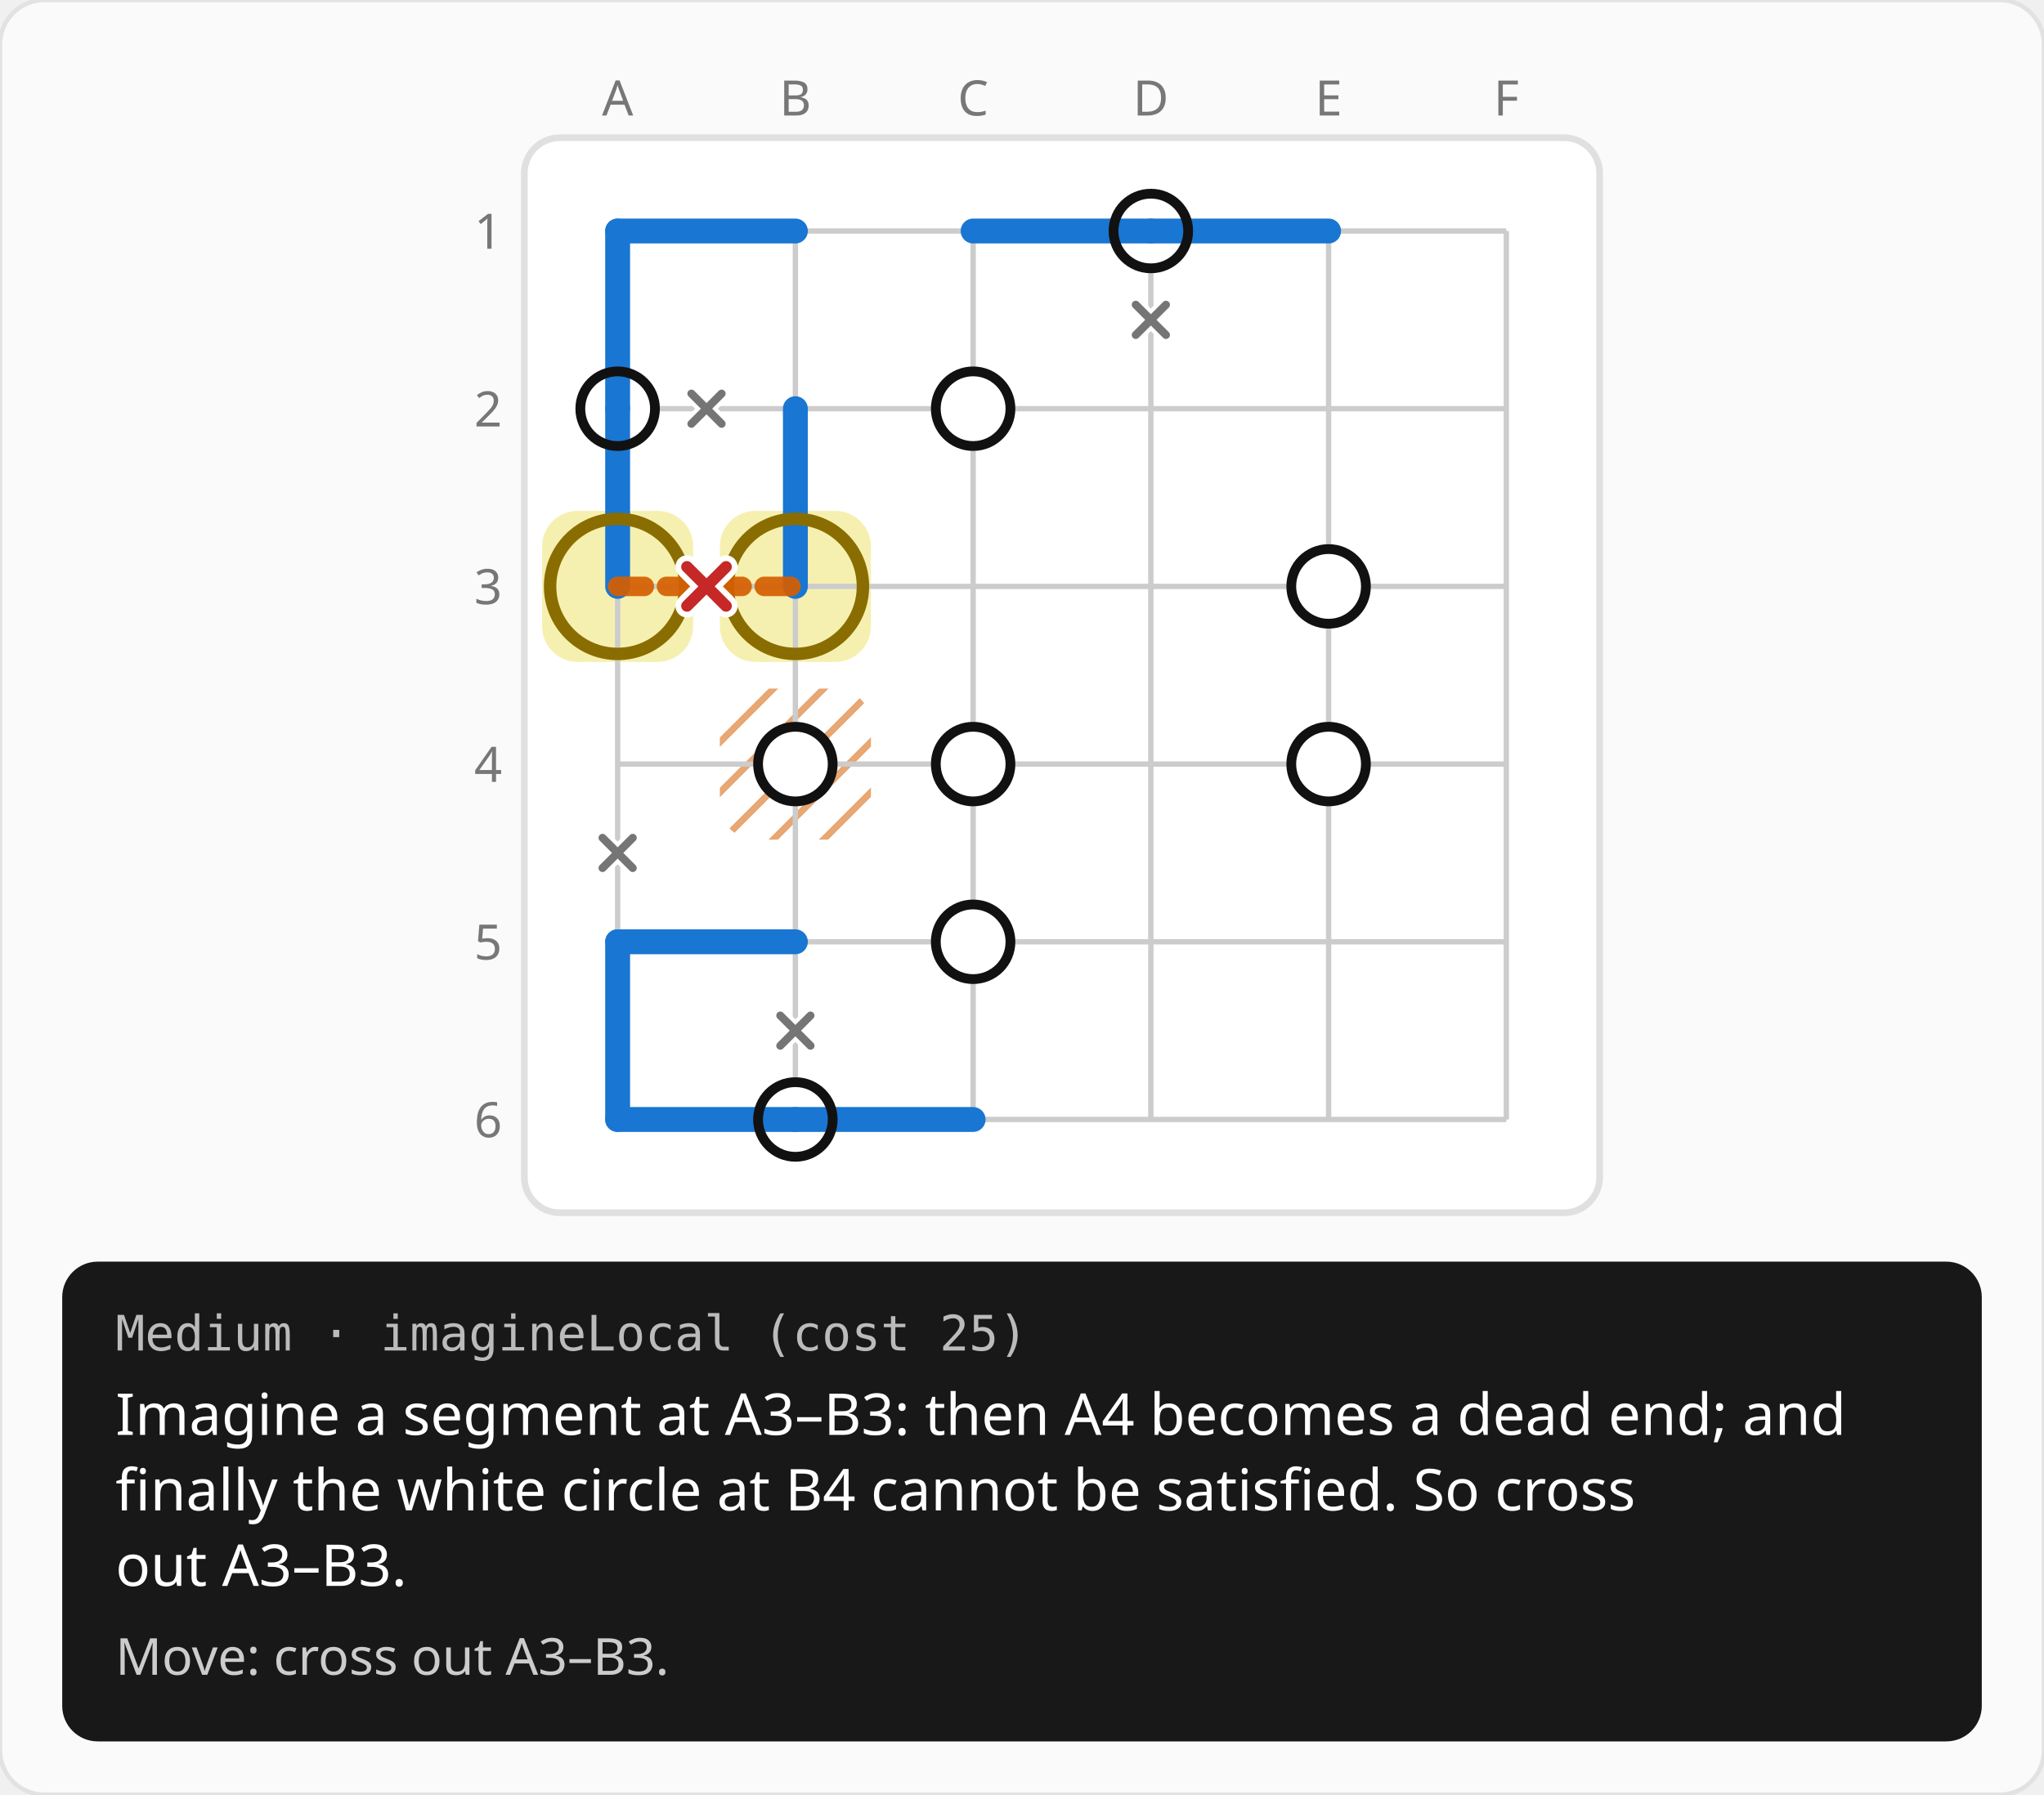
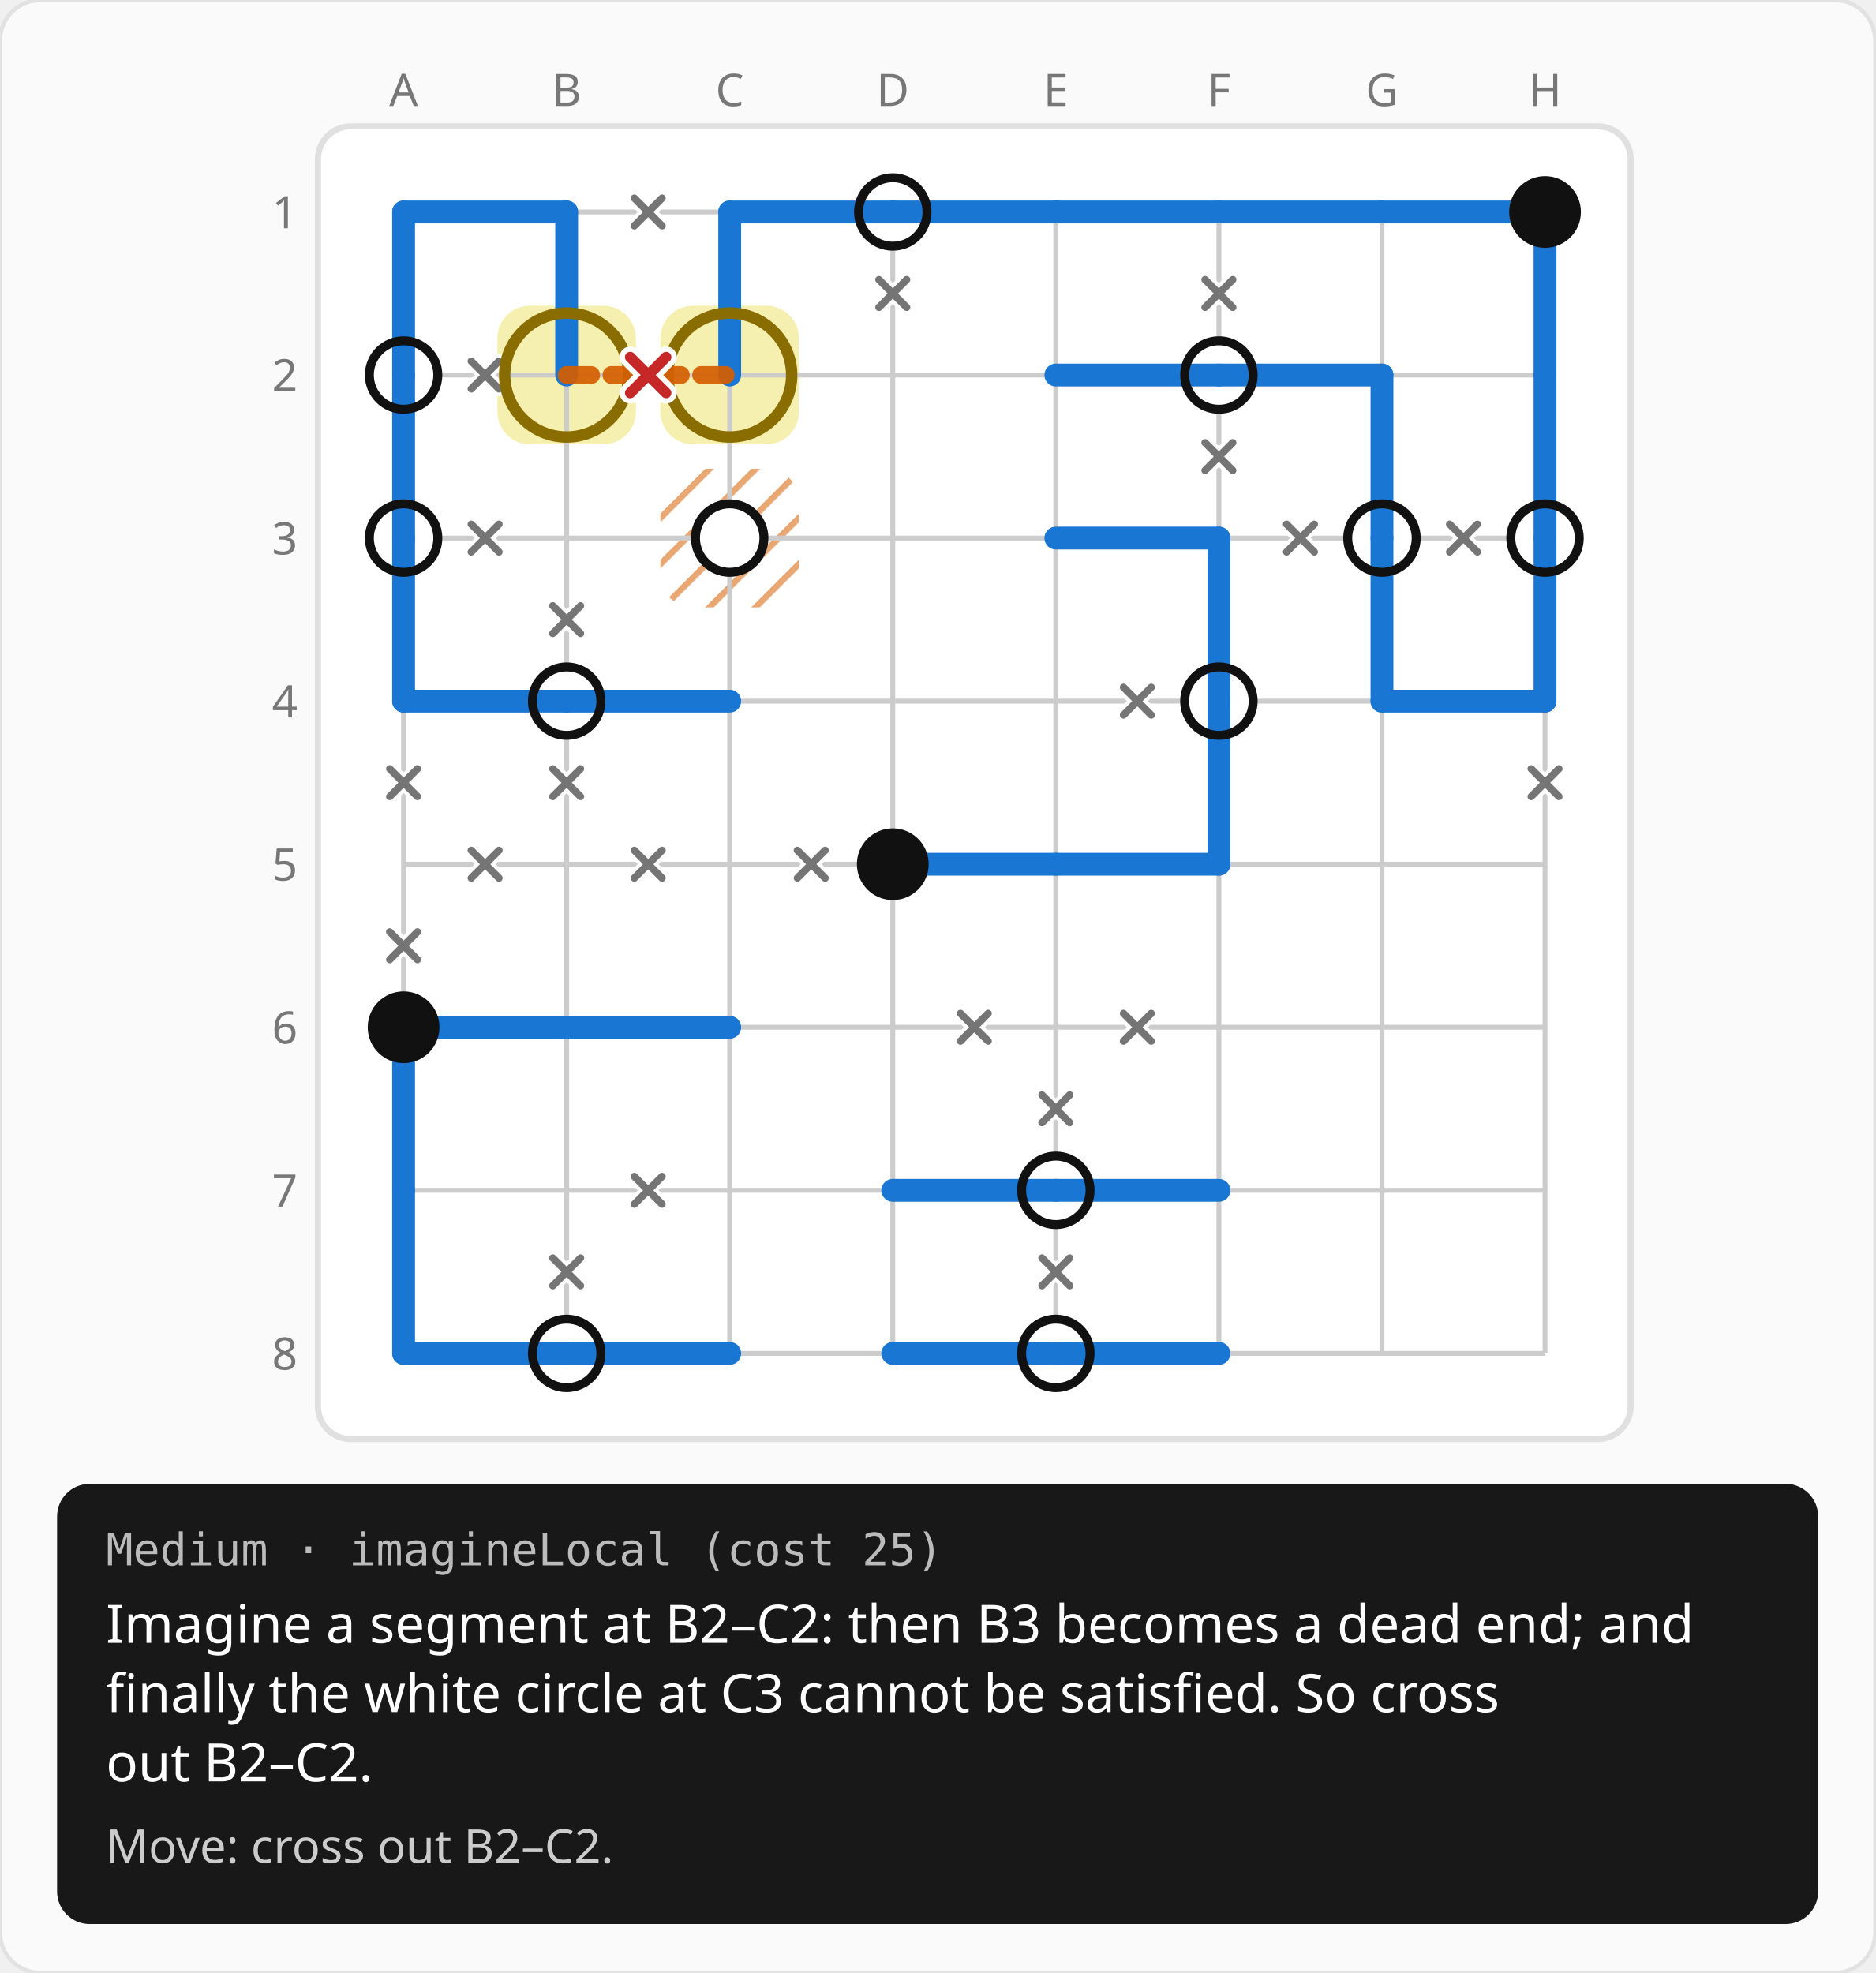
- <svg xmlns="http://www.w3.org/2000/svg" width="460" height="404" viewBox="0 0 460 404">
-   <rect width="460" height="404" rx="10" fill="#fafafa" stroke="#e2e2e2" />
+ <svg xmlns="http://www.w3.org/2000/svg" width="460" height="484" viewBox="0 0 460 484">
+   <rect width="460" height="484" rx="10" fill="#fafafa" stroke="#e2e2e2" />
  <defs>
    <pattern id="hatch" width="8" height="8" patternUnits="userSpaceOnUse" patternTransform="rotate(45)">
      <line x1="0" y1="0" x2="0" y2="8" stroke="#d55e00" stroke-width="3" opacity="0.55" />
    </pattern>
  </defs>
-   <g transform="translate(99 12)">
+   <g transform="translate(59 12)">
    <text x="40" y="14" fill="#777777" font-size="11" font-family="system-ui, sans-serif" text-anchor="middle">A</text>
    <text x="80" y="14" fill="#777777" font-size="11" font-family="system-ui, sans-serif" text-anchor="middle">B</text>
    <text x="120" y="14" fill="#777777" font-size="11" font-family="system-ui, sans-serif" text-anchor="middle">C</text>
    <text x="160" y="14" fill="#777777" font-size="11" font-family="system-ui, sans-serif" text-anchor="middle">D</text>
    <text x="200" y="14" fill="#777777" font-size="11" font-family="system-ui, sans-serif" text-anchor="middle">E</text>
    <text x="240" y="14" fill="#777777" font-size="11" font-family="system-ui, sans-serif" text-anchor="middle">F</text>
+     <text x="280" y="14" fill="#777777" font-size="11" font-family="system-ui, sans-serif" text-anchor="middle">G</text>
+     <text x="320" y="14" fill="#777777" font-size="11" font-family="system-ui, sans-serif" text-anchor="middle">H</text>
    <text x="14" y="44" fill="#777777" font-size="11" font-family="system-ui, sans-serif" text-anchor="end">1</text>
    <text x="14" y="84" fill="#777777" font-size="11" font-family="system-ui, sans-serif" text-anchor="end">2</text>
    <text x="14" y="124" fill="#777777" font-size="11" font-family="system-ui, sans-serif" text-anchor="end">3</text>
    <text x="14" y="164" fill="#777777" font-size="11" font-family="system-ui, sans-serif" text-anchor="end">4</text>
    <text x="14" y="204" fill="#777777" font-size="11" font-family="system-ui, sans-serif" text-anchor="end">5</text>
    <text x="14" y="244" fill="#777777" font-size="11" font-family="system-ui, sans-serif" text-anchor="end">6</text>
+     <text x="14" y="284" fill="#777777" font-size="11" font-family="system-ui, sans-serif" text-anchor="end">7</text>
+     <text x="14" y="324" fill="#777777" font-size="11" font-family="system-ui, sans-serif" text-anchor="end">8</text>
    <g transform="translate(18 18)">
-       <rect x="1" y="1" width="242" height="242" rx="8" fill="#ffffff" stroke="#e0e0e0" stroke-width="1.5" />
-       <rect x="45" y="125" width="34" height="34" rx="8" fill="url(#hatch)" />
-       <rect x="5" y="85" width="34" height="34" rx="8" fill="rgba(244,236,156,0.8)" />
-       <rect x="45" y="85" width="34" height="34" rx="8" fill="rgba(244,236,156,0.8)" />
-       <line x1="22" y1="22" x2="222" y2="22" stroke="#cccccc" stroke-width="1.2" />
-       <line x1="22" y1="62" x2="222" y2="62" stroke="#cccccc" stroke-width="1.2" />
-       <line x1="22" y1="102" x2="222" y2="102" stroke="#cccccc" stroke-width="1.2" />
-       <line x1="22" y1="142" x2="222" y2="142" stroke="#cccccc" stroke-width="1.2" />
-       <line x1="22" y1="182" x2="222" y2="182" stroke="#cccccc" stroke-width="1.2" />
-       <line x1="22" y1="222" x2="222" y2="222" stroke="#cccccc" stroke-width="1.2" />
-       <line x1="22" y1="22" x2="22" y2="222" stroke="#cccccc" stroke-width="1.2" />
-       <line x1="62" y1="22" x2="62" y2="222" stroke="#cccccc" stroke-width="1.2" />
-       <line x1="102" y1="22" x2="102" y2="222" stroke="#cccccc" stroke-width="1.2" />
-       <line x1="142" y1="22" x2="142" y2="222" stroke="#cccccc" stroke-width="1.2" />
-       <line x1="182" y1="22" x2="182" y2="222" stroke="#cccccc" stroke-width="1.2" />
-       <line x1="222" y1="22" x2="222" y2="222" stroke="#cccccc" stroke-width="1.2" />
+       <rect x="1" y="1" width="322" height="322" rx="8" fill="#ffffff" stroke="#e0e0e0" stroke-width="1.5" />
+       <rect x="85" y="85" width="34" height="34" rx="8" fill="url(#hatch)" />
+       <rect x="45" y="45" width="34" height="34" rx="8" fill="rgba(244,236,156,0.8)" />
+       <rect x="85" y="45" width="34" height="34" rx="8" fill="rgba(244,236,156,0.8)" />
+       <line x1="22" y1="22" x2="302" y2="22" stroke="#cccccc" stroke-width="1.2" />
+       <line x1="22" y1="62" x2="302" y2="62" stroke="#cccccc" stroke-width="1.2" />
+       <line x1="22" y1="102" x2="302" y2="102" stroke="#cccccc" stroke-width="1.2" />
+       <line x1="22" y1="142" x2="302" y2="142" stroke="#cccccc" stroke-width="1.2" />
+       <line x1="22" y1="182" x2="302" y2="182" stroke="#cccccc" stroke-width="1.2" />
+       <line x1="22" y1="222" x2="302" y2="222" stroke="#cccccc" stroke-width="1.2" />
+       <line x1="22" y1="262" x2="302" y2="262" stroke="#cccccc" stroke-width="1.2" />
+       <line x1="22" y1="302" x2="302" y2="302" stroke="#cccccc" stroke-width="1.2" />
+       <line x1="22" y1="22" x2="22" y2="302" stroke="#cccccc" stroke-width="1.2" />
+       <line x1="62" y1="22" x2="62" y2="302" stroke="#cccccc" stroke-width="1.2" />
+       <line x1="102" y1="22" x2="102" y2="302" stroke="#cccccc" stroke-width="1.2" />
+       <line x1="142" y1="22" x2="142" y2="302" stroke="#cccccc" stroke-width="1.2" />
+       <line x1="182" y1="22" x2="182" y2="302" stroke="#cccccc" stroke-width="1.2" />
+       <line x1="222" y1="22" x2="222" y2="302" stroke="#cccccc" stroke-width="1.2" />
+       <line x1="262" y1="22" x2="262" y2="302" stroke="#cccccc" stroke-width="1.2" />
+       <line x1="302" y1="22" x2="302" y2="302" stroke="#cccccc" stroke-width="1.2" />
      <circle cx="142" cy="22" r="8.4" fill="#ffffff" />
      <circle cx="22" cy="62" r="8.4" fill="#ffffff" />
-       <circle cx="102" cy="62" r="8.4" fill="#ffffff" />
-       <circle cx="182" cy="102" r="8.4" fill="#ffffff" />
+       <circle cx="222" cy="62" r="8.4" fill="#ffffff" />
+       <circle cx="22" cy="102" r="8.4" fill="#ffffff" />
+       <circle cx="102" cy="102" r="8.4" fill="#ffffff" />
+       <circle cx="262" cy="102" r="8.4" fill="#ffffff" />
+       <circle cx="302" cy="102" r="8.4" fill="#ffffff" />
      <circle cx="62" cy="142" r="8.4" fill="#ffffff" />
-       <circle cx="102" cy="142" r="8.4" fill="#ffffff" />
-       <circle cx="182" cy="142" r="8.4" fill="#ffffff" />
-       <circle cx="102" cy="182" r="8.4" fill="#ffffff" />
-       <circle cx="62" cy="222" r="8.4" fill="#ffffff" />
+       <circle cx="222" cy="142" r="8.4" fill="#ffffff" />
+       <circle cx="182" cy="262" r="8.4" fill="#ffffff" />
+       <circle cx="62" cy="302" r="8.4" fill="#ffffff" />
+       <circle cx="182" cy="302" r="8.4" fill="#ffffff" />
      <line x1="22" y1="22" x2="62" y2="22" stroke="#1976d2" stroke-width="5.6" stroke-linecap="round" />
      <line x1="22" y1="22" x2="22" y2="62" stroke="#1976d2" stroke-width="5.6" stroke-linecap="round" />
+       <line x1="62" y1="22" x2="62" y2="62" stroke="#1976d2" stroke-width="5.6" stroke-linecap="round" />
      <line x1="102" y1="22" x2="142" y2="22" stroke="#1976d2" stroke-width="5.6" stroke-linecap="round" />
+       <line x1="102" y1="22" x2="102" y2="62" stroke="#1976d2" stroke-width="5.6" stroke-linecap="round" />
      <line x1="142" y1="22" x2="182" y2="22" stroke="#1976d2" stroke-width="5.6" stroke-linecap="round" />
+       <line x1="182" y1="22" x2="222" y2="22" stroke="#1976d2" stroke-width="5.6" stroke-linecap="round" />
+       <line x1="222" y1="22" x2="262" y2="22" stroke="#1976d2" stroke-width="5.6" stroke-linecap="round" />
+       <line x1="262" y1="22" x2="302" y2="22" stroke="#1976d2" stroke-width="5.6" stroke-linecap="round" />
+       <line x1="302" y1="22" x2="302" y2="62" stroke="#1976d2" stroke-width="5.6" stroke-linecap="round" />
      <line x1="22" y1="62" x2="22" y2="102" stroke="#1976d2" stroke-width="5.6" stroke-linecap="round" />
-       <line x1="62" y1="62" x2="62" y2="102" stroke="#1976d2" stroke-width="5.6" stroke-linecap="round" />
-       <line x1="22" y1="182" x2="62" y2="182" stroke="#1976d2" stroke-width="5.6" stroke-linecap="round" />
-       <line x1="22" y1="182" x2="22" y2="222" stroke="#1976d2" stroke-width="5.6" stroke-linecap="round" />
+       <line x1="182" y1="62" x2="222" y2="62" stroke="#1976d2" stroke-width="5.6" stroke-linecap="round" />
+       <line x1="222" y1="62" x2="262" y2="62" stroke="#1976d2" stroke-width="5.6" stroke-linecap="round" />
+       <line x1="262" y1="62" x2="262" y2="102" stroke="#1976d2" stroke-width="5.6" stroke-linecap="round" />
+       <line x1="302" y1="62" x2="302" y2="102" stroke="#1976d2" stroke-width="5.6" stroke-linecap="round" />
+       <line x1="22" y1="102" x2="22" y2="142" stroke="#1976d2" stroke-width="5.6" stroke-linecap="round" />
+       <line x1="182" y1="102" x2="222" y2="102" stroke="#1976d2" stroke-width="5.6" stroke-linecap="round" />
+       <line x1="222" y1="102" x2="222" y2="142" stroke="#1976d2" stroke-width="5.6" stroke-linecap="round" />
+       <line x1="262" y1="102" x2="262" y2="142" stroke="#1976d2" stroke-width="5.6" stroke-linecap="round" />
+       <line x1="302" y1="102" x2="302" y2="142" stroke="#1976d2" stroke-width="5.6" stroke-linecap="round" />
+       <line x1="22" y1="142" x2="62" y2="142" stroke="#1976d2" stroke-width="5.6" stroke-linecap="round" />
+       <line x1="62" y1="142" x2="102" y2="142" stroke="#1976d2" stroke-width="5.6" stroke-linecap="round" />
+       <line x1="222" y1="142" x2="222" y2="182" stroke="#1976d2" stroke-width="5.6" stroke-linecap="round" />
+       <line x1="262" y1="142" x2="302" y2="142" stroke="#1976d2" stroke-width="5.6" stroke-linecap="round" />
+       <line x1="142" y1="182" x2="182" y2="182" stroke="#1976d2" stroke-width="5.6" stroke-linecap="round" />
+       <line x1="182" y1="182" x2="222" y2="182" stroke="#1976d2" stroke-width="5.6" stroke-linecap="round" />
      <line x1="22" y1="222" x2="62" y2="222" stroke="#1976d2" stroke-width="5.6" stroke-linecap="round" />
+       <line x1="22" y1="222" x2="22" y2="262" stroke="#1976d2" stroke-width="5.6" stroke-linecap="round" />
      <line x1="62" y1="222" x2="102" y2="222" stroke="#1976d2" stroke-width="5.6" stroke-linecap="round" />
+       <line x1="22" y1="262" x2="22" y2="302" stroke="#1976d2" stroke-width="5.6" stroke-linecap="round" />
+       <line x1="142" y1="262" x2="182" y2="262" stroke="#1976d2" stroke-width="5.6" stroke-linecap="round" />
+       <line x1="182" y1="262" x2="222" y2="262" stroke="#1976d2" stroke-width="5.6" stroke-linecap="round" />
+       <line x1="22" y1="302" x2="62" y2="302" stroke="#1976d2" stroke-width="5.6" stroke-linecap="round" />
+       <line x1="62" y1="302" x2="102" y2="302" stroke="#1976d2" stroke-width="5.6" stroke-linecap="round" />
+       <line x1="142" y1="302" x2="182" y2="302" stroke="#1976d2" stroke-width="5.6" stroke-linecap="round" />
+       <line x1="182" y1="302" x2="222" y2="302" stroke="#1976d2" stroke-width="5.6" stroke-linecap="round" />
      <circle cx="142" cy="22" r="8.4" fill="none" stroke="#111111" stroke-width="2.2" />
+       <circle cx="302" cy="22" r="8.8" fill="#111111" />
      <circle cx="22" cy="62" r="8.4" fill="none" stroke="#111111" stroke-width="2.2" />
-       <circle cx="102" cy="62" r="8.4" fill="none" stroke="#111111" stroke-width="2.2" />
-       <circle cx="182" cy="102" r="8.4" fill="none" stroke="#111111" stroke-width="2.2" />
+       <circle cx="222" cy="62" r="8.4" fill="none" stroke="#111111" stroke-width="2.2" />
+       <circle cx="22" cy="102" r="8.4" fill="none" stroke="#111111" stroke-width="2.2" />
+       <circle cx="102" cy="102" r="8.4" fill="none" stroke="#111111" stroke-width="2.2" />
+       <circle cx="262" cy="102" r="8.4" fill="none" stroke="#111111" stroke-width="2.2" />
+       <circle cx="302" cy="102" r="8.4" fill="none" stroke="#111111" stroke-width="2.2" />
      <circle cx="62" cy="142" r="8.4" fill="none" stroke="#111111" stroke-width="2.2" />
-       <circle cx="102" cy="142" r="8.4" fill="none" stroke="#111111" stroke-width="2.2" />
-       <circle cx="182" cy="142" r="8.4" fill="none" stroke="#111111" stroke-width="2.2" />
-       <circle cx="102" cy="182" r="8.4" fill="none" stroke="#111111" stroke-width="2.2" />
-       <circle cx="62" cy="222" r="8.4" fill="none" stroke="#111111" stroke-width="2.2" />
+       <circle cx="222" cy="142" r="8.4" fill="none" stroke="#111111" stroke-width="2.2" />
+       <circle cx="142" cy="182" r="8.8" fill="#111111" />
+       <circle cx="22" cy="222" r="8.8" fill="#111111" />
+       <circle cx="182" cy="262" r="8.4" fill="none" stroke="#111111" stroke-width="2.2" />
+       <circle cx="62" cy="302" r="8.4" fill="none" stroke="#111111" stroke-width="2.2" />
+       <circle cx="182" cy="302" r="8.4" fill="none" stroke="#111111" stroke-width="2.2" />
+       <path d="M78.6 18.6L85.4 25.4M78.6 25.4L85.4 18.6" stroke="#ffffff" stroke-width="3.6" stroke-linecap="round" />
+       <path d="M78.6 18.6L85.4 25.4M78.6 25.4L85.4 18.6" stroke="#757575" stroke-width="1.8" stroke-linecap="round" />
      <path d="M138.6 38.6L145.4 45.4M138.6 45.4L145.4 38.6" stroke="#ffffff" stroke-width="3.6" stroke-linecap="round" />
      <path d="M138.6 38.6L145.4 45.4M138.6 45.4L145.4 38.6" stroke="#757575" stroke-width="1.8" stroke-linecap="round" />
+       <path d="M218.6 38.6L225.4 45.4M218.6 45.4L225.4 38.6" stroke="#ffffff" stroke-width="3.6" stroke-linecap="round" />
+       <path d="M218.6 38.6L225.4 45.4M218.6 45.4L225.4 38.6" stroke="#757575" stroke-width="1.8" stroke-linecap="round" />
      <path d="M38.6 58.6L45.4 65.4M38.6 65.4L45.4 58.6" stroke="#ffffff" stroke-width="3.6" stroke-linecap="round" />
      <path d="M38.6 58.6L45.4 65.4M38.6 65.4L45.4 58.6" stroke="#757575" stroke-width="1.8" stroke-linecap="round" />
+       <path d="M218.6 78.6L225.4 85.4M218.6 85.4L225.4 78.6" stroke="#ffffff" stroke-width="3.6" stroke-linecap="round" />
+       <path d="M218.6 78.6L225.4 85.4M218.6 85.4L225.4 78.6" stroke="#757575" stroke-width="1.8" stroke-linecap="round" />
+       <path d="M38.6 98.6L45.4 105.4M38.6 105.4L45.4 98.6" stroke="#ffffff" stroke-width="3.6" stroke-linecap="round" />
+       <path d="M38.6 98.6L45.4 105.4M38.6 105.4L45.4 98.6" stroke="#757575" stroke-width="1.8" stroke-linecap="round" />
+       <path d="M58.6 118.6L65.4 125.4M58.6 125.4L65.4 118.6" stroke="#ffffff" stroke-width="3.6" stroke-linecap="round" />
+       <path d="M58.6 118.6L65.4 125.4M58.6 125.4L65.4 118.6" stroke="#757575" stroke-width="1.8" stroke-linecap="round" />
+       <path d="M238.6 98.6L245.4 105.4M238.6 105.4L245.4 98.6" stroke="#ffffff" stroke-width="3.6" stroke-linecap="round" />
+       <path d="M238.6 98.6L245.4 105.4M238.6 105.4L245.4 98.6" stroke="#757575" stroke-width="1.8" stroke-linecap="round" />
+       <path d="M278.6 98.6L285.4 105.4M278.6 105.4L285.4 98.6" stroke="#ffffff" stroke-width="3.6" stroke-linecap="round" />
+       <path d="M278.6 98.6L285.4 105.4M278.6 105.4L285.4 98.6" stroke="#757575" stroke-width="1.8" stroke-linecap="round" />
      <path d="M18.6 158.6L25.4 165.4M18.6 165.4L25.4 158.6" stroke="#ffffff" stroke-width="3.6" stroke-linecap="round" />
      <path d="M18.6 158.6L25.4 165.4M18.6 165.4L25.4 158.6" stroke="#757575" stroke-width="1.8" stroke-linecap="round" />
-       <path d="M58.6 198.6L65.4 205.4M58.6 205.4L65.4 198.6" stroke="#ffffff" stroke-width="3.6" stroke-linecap="round" />
-       <path d="M58.6 198.6L65.4 205.4M58.6 205.4L65.4 198.6" stroke="#757575" stroke-width="1.8" stroke-linecap="round" />
-       <circle cx="22" cy="102" r="15.2" fill="none" stroke="#8a6d00" stroke-width="2.8" />
-       <circle cx="62" cy="102" r="15.2" fill="none" stroke="#8a6d00" stroke-width="2.8" />
-       <line x1="22" y1="102" x2="62" y2="102" stroke="#d55e00" stroke-width="4.4" stroke-linecap="round" stroke-dasharray="6 5" opacity="0.92" />
-       <path d="M37.6 97.6L46.4 106.4M37.6 106.4L46.4 97.6" stroke="#ffffff" stroke-width="5.2" stroke-linecap="round" />
-       <path d="M37.6 97.6L46.4 106.4M37.6 106.4L46.4 97.6" stroke="#c62828" stroke-width="2.6" stroke-linecap="round" />
+       <path d="M58.6 158.6L65.4 165.4M58.6 165.4L65.4 158.6" stroke="#ffffff" stroke-width="3.6" stroke-linecap="round" />
+       <path d="M58.6 158.6L65.4 165.4M58.6 165.4L65.4 158.6" stroke="#757575" stroke-width="1.8" stroke-linecap="round" />
+       <path d="M198.6 138.6L205.4 145.4M198.6 145.4L205.4 138.6" stroke="#ffffff" stroke-width="3.6" stroke-linecap="round" />
+       <path d="M198.6 138.6L205.4 145.4M198.6 145.4L205.4 138.6" stroke="#757575" stroke-width="1.8" stroke-linecap="round" />
+       <path d="M298.6 158.6L305.4 165.4M298.6 165.4L305.4 158.6" stroke="#ffffff" stroke-width="3.6" stroke-linecap="round" />
+       <path d="M298.6 158.6L305.4 165.4M298.6 165.4L305.4 158.6" stroke="#757575" stroke-width="1.8" stroke-linecap="round" />
+       <path d="M38.6 178.6L45.4 185.4M38.6 185.4L45.4 178.6" stroke="#ffffff" stroke-width="3.6" stroke-linecap="round" />
+       <path d="M38.6 178.6L45.4 185.4M38.6 185.4L45.4 178.6" stroke="#757575" stroke-width="1.8" stroke-linecap="round" />
+       <path d="M18.6 198.6L25.4 205.4M18.6 205.4L25.4 198.6" stroke="#ffffff" stroke-width="3.6" stroke-linecap="round" />
+       <path d="M18.6 198.6L25.4 205.4M18.6 205.4L25.4 198.6" stroke="#757575" stroke-width="1.8" stroke-linecap="round" />
+       <path d="M78.6 178.6L85.4 185.4M78.6 185.4L85.4 178.6" stroke="#ffffff" stroke-width="3.6" stroke-linecap="round" />
+       <path d="M78.6 178.6L85.4 185.4M78.6 185.4L85.4 178.6" stroke="#757575" stroke-width="1.8" stroke-linecap="round" />
+       <path d="M118.6 178.6L125.4 185.4M118.6 185.4L125.4 178.6" stroke="#ffffff" stroke-width="3.6" stroke-linecap="round" />
+       <path d="M118.6 178.6L125.4 185.4M118.6 185.4L125.4 178.6" stroke="#757575" stroke-width="1.8" stroke-linecap="round" />
+       <path d="M158.6 218.6L165.4 225.4M158.6 225.4L165.4 218.6" stroke="#ffffff" stroke-width="3.6" stroke-linecap="round" />
+       <path d="M158.6 218.6L165.4 225.4M158.6 225.4L165.4 218.6" stroke="#757575" stroke-width="1.8" stroke-linecap="round" />
+       <path d="M198.6 218.6L205.4 225.4M198.6 225.4L205.4 218.6" stroke="#ffffff" stroke-width="3.6" stroke-linecap="round" />
+       <path d="M198.6 218.6L205.4 225.4M198.6 225.4L205.4 218.6" stroke="#757575" stroke-width="1.8" stroke-linecap="round" />
+       <path d="M178.6 238.6L185.4 245.4M178.6 245.4L185.4 238.6" stroke="#ffffff" stroke-width="3.6" stroke-linecap="round" />
+       <path d="M178.6 238.6L185.4 245.4M178.6 245.4L185.4 238.6" stroke="#757575" stroke-width="1.8" stroke-linecap="round" />
+       <path d="M78.6 258.6L85.4 265.4M78.6 265.4L85.4 258.6" stroke="#ffffff" stroke-width="3.6" stroke-linecap="round" />
+       <path d="M78.6 258.6L85.4 265.4M78.6 265.4L85.4 258.6" stroke="#757575" stroke-width="1.8" stroke-linecap="round" />
+       <path d="M58.6 278.6L65.4 285.4M58.6 285.4L65.4 278.6" stroke="#ffffff" stroke-width="3.6" stroke-linecap="round" />
+       <path d="M58.6 278.6L65.4 285.4M58.6 285.4L65.4 278.6" stroke="#757575" stroke-width="1.8" stroke-linecap="round" />
+       <path d="M178.6 278.6L185.4 285.4M178.6 285.4L185.4 278.6" stroke="#ffffff" stroke-width="3.6" stroke-linecap="round" />
+       <path d="M178.6 278.6L185.4 285.4M178.6 285.4L185.4 278.6" stroke="#757575" stroke-width="1.8" stroke-linecap="round" />
+       <circle cx="62" cy="62" r="15.2" fill="none" stroke="#8a6d00" stroke-width="2.8" />
+       <circle cx="102" cy="62" r="15.2" fill="none" stroke="#8a6d00" stroke-width="2.8" />
+       <line x1="62" y1="62" x2="102" y2="62" stroke="#d55e00" stroke-width="4.4" stroke-linecap="round" stroke-dasharray="6 5" opacity="0.92" />
+       <path d="M77.6 57.6L86.4 66.4M77.6 66.4L86.4 57.6" stroke="#ffffff" stroke-width="5.2" stroke-linecap="round" />
+       <path d="M77.6 57.6L86.4 66.4M77.6 66.4L86.4 57.6" stroke="#c62828" stroke-width="2.6" stroke-linecap="round" />
    </g>
  </g>
-   <rect x="14" y="284" width="432" height="108" rx="8" fill="#181818" />
-   <text x="26" y="304" fill="#bbbbbb" font-size="11" font-family="ui-monospace, Menlo, monospace">Medium · imagineLocal (cost 25)</text>
-   <text x="26" y="323" fill="#ffffff" font-size="13" font-family="system-ui, sans-serif">Imagine a segment at A3–B3: then A4 becomes a dead end; and</text>
-   <text x="26" y="340" fill="#ffffff" font-size="13" font-family="system-ui, sans-serif">finally the white circle at B4 cannot be satisfied. So cross</text>
-   <text x="26" y="357" fill="#ffffff" font-size="13" font-family="system-ui, sans-serif">out A3–B3.</text>
-   <text x="26" y="377" fill="#cccccc" font-size="11.5" font-family="system-ui, sans-serif">Move: cross out A3–B3.</text>
+   <rect x="14" y="364" width="432" height="108" rx="8" fill="#181818" />
+   <text x="26" y="384" fill="#bbbbbb" font-size="11" font-family="ui-monospace, Menlo, monospace">Medium · imagineLocal (cost 25)</text>
+   <text x="26" y="403" fill="#ffffff" font-size="13" font-family="system-ui, sans-serif">Imagine a segment at B2–C2: then B3 becomes a dead end; and</text>
+   <text x="26" y="420" fill="#ffffff" font-size="13" font-family="system-ui, sans-serif">finally the white circle at C3 cannot be satisfied. So cross</text>
+   <text x="26" y="437" fill="#ffffff" font-size="13" font-family="system-ui, sans-serif">out B2–C2.</text>
+   <text x="26" y="457" fill="#cccccc" font-size="11.5" font-family="system-ui, sans-serif">Move: cross out B2–C2.</text>
</svg>
